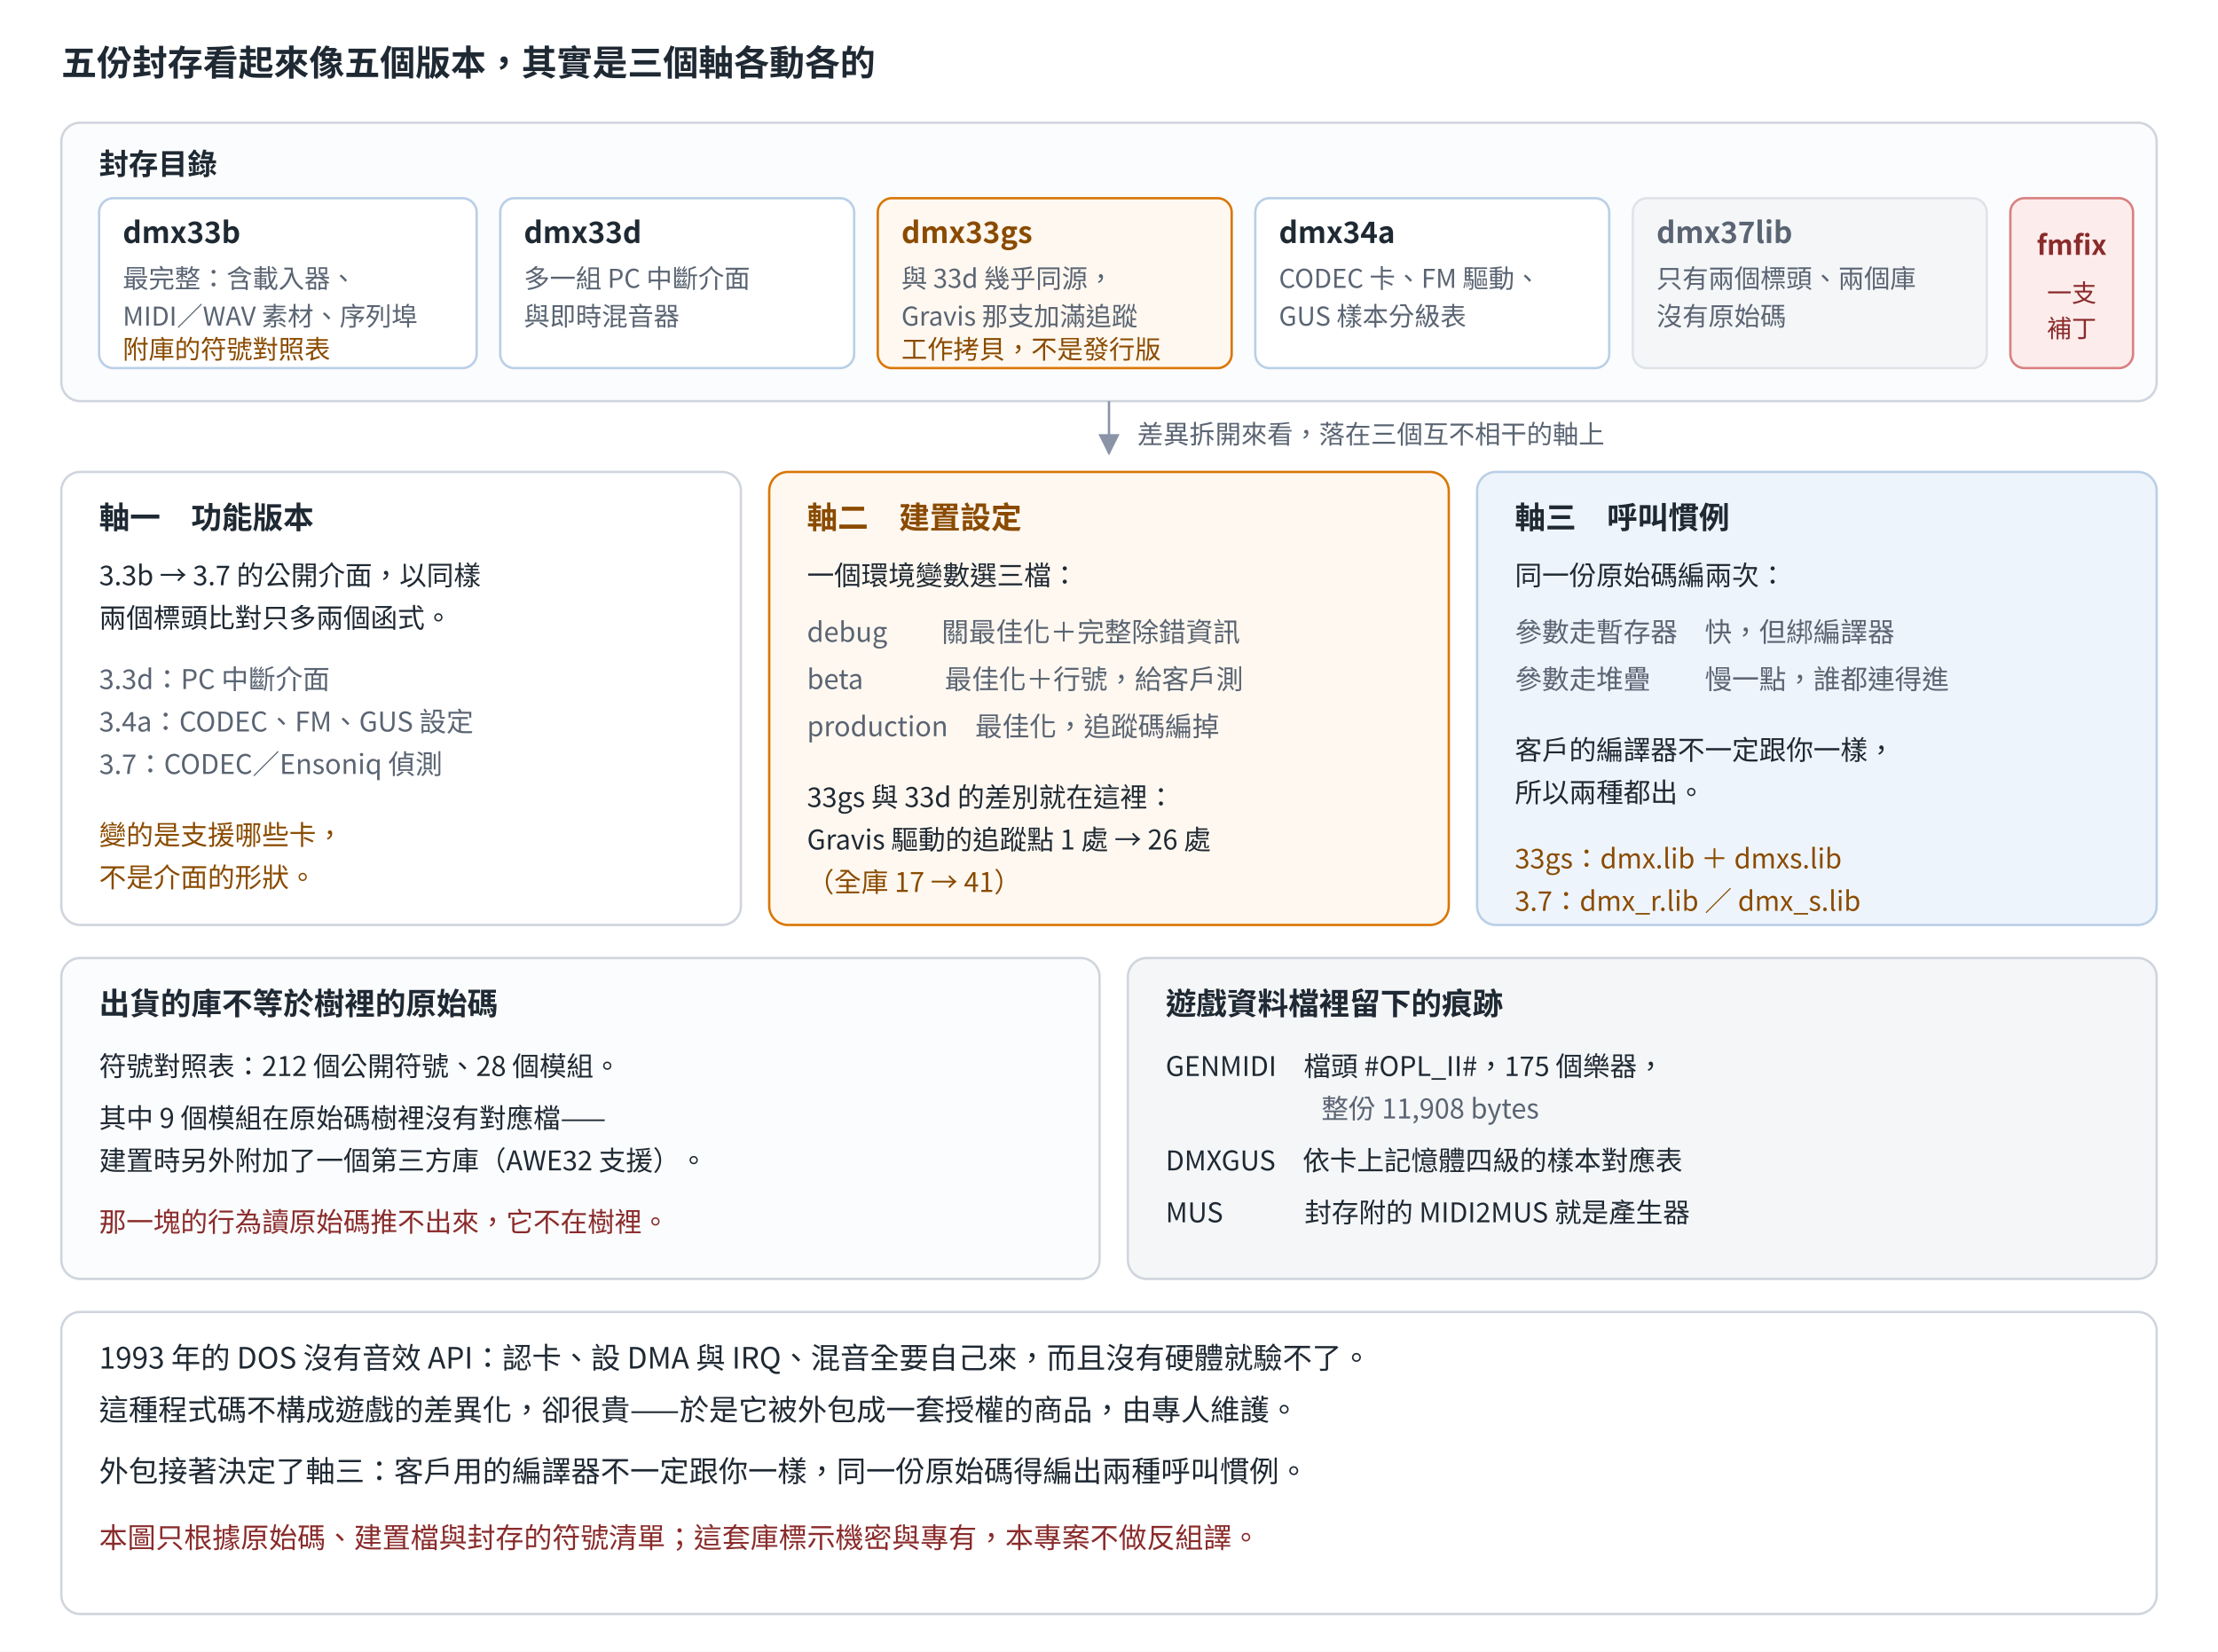
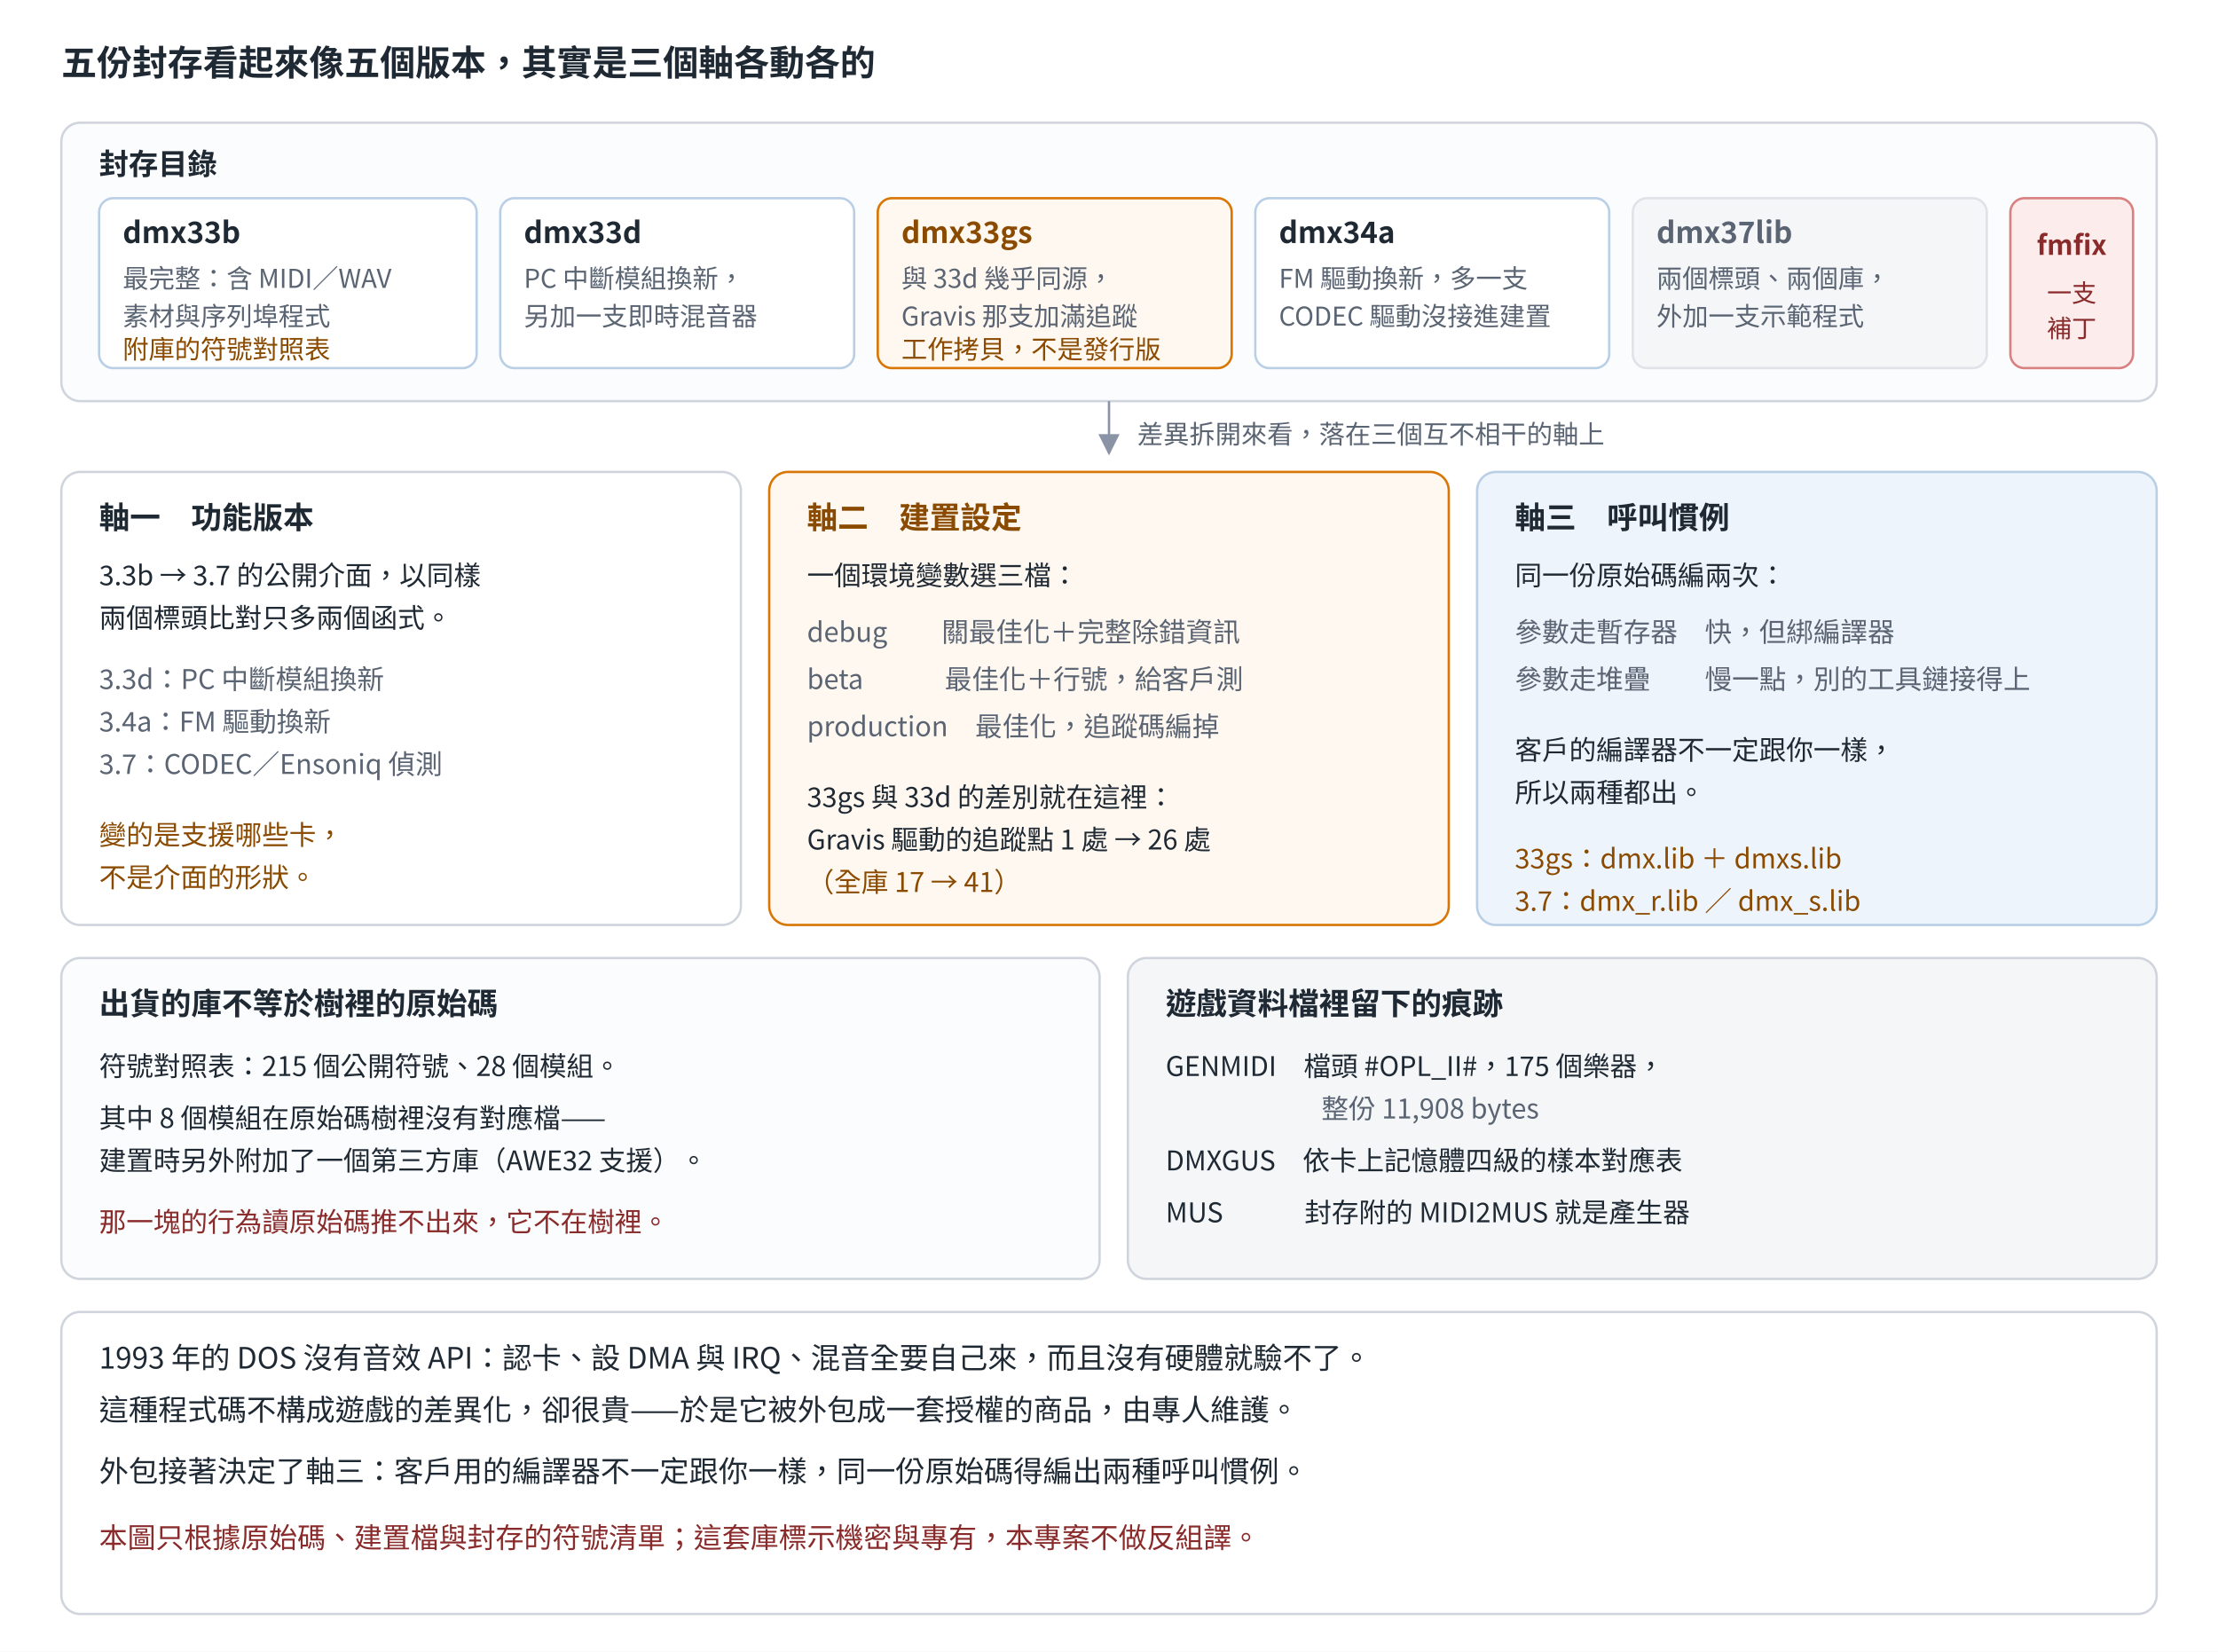
<svg xmlns="http://www.w3.org/2000/svg" width="940" height="700" viewBox="0 0 940 700" font-family="'Noto Sans CJK TC','PingFang TC','Microsoft JhengHei',sans-serif">
  <rect width="940" height="700" fill="#ffffff" />
  <defs>
    <marker id="a1" markerWidth="9" markerHeight="9" refX="8" refY="4.5" orient="auto">
      <path d="M0,0 L9,4.5 L0,9 z" fill="#8a94a6" />
    </marker>
  </defs>
  <text x="26" y="32" font-size="15" font-weight="bold" fill="#1f2933">五份封存看起來像五個版本，其實是三個軸各動各的</text>
  <rect x="26" y="52" width="888" height="118" rx="8" fill="#fbfcfd" stroke="#d0d5dd" />
  <text x="42" y="74" font-size="12.5" font-weight="bold" fill="#1f2933">封存目錄</text>
  <rect x="42" y="84" width="160" height="72" rx="6" fill="#ffffff" stroke="#b9cfe6" />
  <text x="52" y="103" font-size="12.5" font-weight="bold" fill="#1f2933">dmx33b</text>
-   <text x="52" y="122" font-size="11" fill="#5a6472">最完整：含載入器、</text>
-   <text x="52" y="138" font-size="11" fill="#5a6472">MIDI／WAV 素材、序列埠</text>
+   <text x="52" y="122" font-size="11" fill="#5a6472">最完整：含 MIDI／WAV</text>
+   <text x="52" y="138" font-size="11" fill="#5a6472">素材與序列埠程式</text>
  <text x="52" y="152" font-size="11" fill="#8a4b00">附庫的符號對照表</text>
  <rect x="212" y="84" width="150" height="72" rx="6" fill="#ffffff" stroke="#b9cfe6" />
  <text x="222" y="103" font-size="12.5" font-weight="bold" fill="#1f2933">dmx33d</text>
-   <text x="222" y="122" font-size="11" fill="#5a6472">多一組 PC 中斷介面</text>
-   <text x="222" y="138" font-size="11" fill="#5a6472">與即時混音器</text>
+   <text x="222" y="122" font-size="11" fill="#5a6472">PC 中斷模組換新，</text>
+   <text x="222" y="138" font-size="11" fill="#5a6472">另加一支即時混音器</text>
  <rect x="372" y="84" width="150" height="72" rx="6" fill="#fff8f0" stroke="#d97706" />
  <text x="382" y="103" font-size="12.5" font-weight="bold" fill="#8a4b00">dmx33gs</text>
  <text x="382" y="122" font-size="11" fill="#5a6472">與 33d 幾乎同源，</text>
  <text x="382" y="138" font-size="11" fill="#5a6472">Gravis 那支加滿追蹤</text>
  <text x="382" y="152" font-size="11" fill="#8a4b00">工作拷貝，不是發行版</text>
  <rect x="532" y="84" width="150" height="72" rx="6" fill="#ffffff" stroke="#b9cfe6" />
  <text x="542" y="103" font-size="12.5" font-weight="bold" fill="#1f2933">dmx34a</text>
-   <text x="542" y="122" font-size="11" fill="#5a6472">CODEC 卡、FM 驅動、</text>
-   <text x="542" y="138" font-size="11" fill="#5a6472">GUS 樣本分級表</text>
+   <text x="542" y="122" font-size="11" fill="#5a6472">FM 驅動換新，多一支</text>
+   <text x="542" y="138" font-size="11" fill="#5a6472">CODEC 驅動沒接進建置</text>
  <rect x="692" y="84" width="150" height="72" rx="6" fill="#f4f6f8" stroke="#dfe3e8" />
  <text x="702" y="103" font-size="12.5" font-weight="bold" fill="#5a6472">dmx37lib</text>
-   <text x="702" y="122" font-size="11" fill="#5a6472">只有兩個標頭、兩個庫</text>
-   <text x="702" y="138" font-size="11" fill="#5a6472">沒有原始碼</text>
+   <text x="702" y="122" font-size="11" fill="#5a6472">兩個標頭、兩個庫，</text>
+   <text x="702" y="138" font-size="11" fill="#5a6472">外加一支示範程式</text>
  <rect x="852" y="84" width="52" height="72" rx="6" fill="#fdecec" stroke="#d98080" />
  <text x="878" y="108" text-anchor="middle" font-size="11.5" font-weight="bold" fill="#8a2b2b">fmfix</text>
  <text x="878" y="128" text-anchor="middle" font-size="10.5" fill="#8a2b2b">一支</text>
  <text x="878" y="143" text-anchor="middle" font-size="10.5" fill="#8a2b2b">補丁</text>
  <path d="M470,170 L470,192" stroke="#8a94a6" fill="none" marker-end="url(#a1)" />
  <text x="482" y="188" font-size="11" fill="#5a6472">差異拆開來看，落在三個互不相干的軸上</text>
  <rect x="26" y="200" width="288" height="192" rx="8" fill="#ffffff" stroke="#d0d5dd" />
  <text x="42" y="224" font-size="13" font-weight="bold" fill="#1f2933">軸一　功能版本</text>
  <text x="42" y="248" font-size="11.5" fill="#1f2933">3.3b → 3.7 的公開介面，以同樣</text>
  <text x="42" y="266" font-size="11.5" fill="#1f2933">兩個標頭比對只多兩個函式。</text>
-   <text x="42" y="292" font-size="11.5" fill="#5a6472">3.3d：PC 中斷介面</text>
-   <text x="42" y="310" font-size="11.5" fill="#5a6472">3.4a：CODEC、FM、GUS 設定</text>
+   <text x="42" y="292" font-size="11.5" fill="#5a6472">3.3d：PC 中斷模組換新</text>
+   <text x="42" y="310" font-size="11.5" fill="#5a6472">3.4a：FM 驅動換新</text>
  <text x="42" y="328" font-size="11.5" fill="#5a6472">3.7：CODEC／Ensoniq 偵測</text>
  <text x="42" y="358" font-size="11.5" fill="#8a4b00">變的是支援哪些卡，</text>
  <text x="42" y="376" font-size="11.5" fill="#8a4b00">不是介面的形狀。</text>
  <rect x="326" y="200" width="288" height="192" rx="8" fill="#fff8f0" stroke="#d97706" />
  <text x="342" y="224" font-size="13" font-weight="bold" fill="#8a4b00">軸二　建置設定</text>
  <text x="342" y="248" font-size="11.5" fill="#1f2933">一個環境變數選三檔：</text>
  <text x="342" y="272" font-size="11.5" fill="#5a6472">debug　　關最佳化＋完整除錯資訊</text>
  <text x="342" y="292" font-size="11.5" fill="#5a6472">beta　　　最佳化＋行號，給客戶測</text>
  <text x="342" y="312" font-size="11.5" fill="#5a6472">production　最佳化，追蹤碼編掉</text>
  <text x="342" y="342" font-size="11.5" fill="#1f2933">33gs 與 33d 的差別就在這裡：</text>
  <text x="342" y="360" font-size="11.5" fill="#1f2933">Gravis 驅動的追蹤點 1 處 → 26 處</text>
  <text x="342" y="378" font-size="11.5" fill="#8a4b00">（全庫 17 → 41）</text>
  <rect x="626" y="200" width="288" height="192" rx="8" fill="#eef4fb" stroke="#b9cfe6" />
  <text x="642" y="224" font-size="13" font-weight="bold" fill="#1f2933">軸三　呼叫慣例</text>
  <text x="642" y="248" font-size="11.5" fill="#1f2933">同一份原始碼編兩次：</text>
  <text x="642" y="272" font-size="11.5" fill="#5a6472">參數走暫存器　快，但綁編譯器</text>
-   <text x="642" y="292" font-size="11.5" fill="#5a6472">參數走堆疊　　慢一點，誰都連得進</text>
+   <text x="642" y="292" font-size="11.5" fill="#5a6472">參數走堆疊　　慢一點，別的工具鏈接得上</text>
  <text x="642" y="322" font-size="11.5" fill="#1f2933">客戶的編譯器不一定跟你一樣，</text>
  <text x="642" y="340" font-size="11.5" fill="#1f2933">所以兩種都出。</text>
  <text x="642" y="368" font-size="11.5" fill="#8a4b00">33gs：dmx.lib ＋ dmxs.lib</text>
  <text x="642" y="386" font-size="11.5" fill="#8a4b00">3.7：dmx_r.lib ／ dmx_s.lib</text>
  <rect x="26" y="406" width="440" height="136" rx="8" fill="#fbfcfd" stroke="#d0d5dd" />
  <text x="42" y="430" font-size="13" font-weight="bold" fill="#1f2933">出貨的庫不等於樹裡的原始碼</text>
-   <text x="42" y="456" font-size="11.5" fill="#1f2933">符號對照表：212 個公開符號、28 個模組。</text>
-   <text x="42" y="478" font-size="11.5" fill="#1f2933">其中 9 個模組在原始碼樹裡沒有對應檔——</text>
+   <text x="42" y="456" font-size="11.5" fill="#1f2933">符號對照表：215 個公開符號、28 個模組。</text>
+   <text x="42" y="478" font-size="11.5" fill="#1f2933">其中 8 個模組在原始碼樹裡沒有對應檔——</text>
  <text x="42" y="496" font-size="11.5" fill="#1f2933">建置時另外附加了一個第三方庫（AWE32 支援）。</text>
  <text x="42" y="522" font-size="11.5" fill="#8a2b2b">那一塊的行為讀原始碼推不出來，它不在樹裡。</text>
  <rect x="478" y="406" width="436" height="136" rx="8" fill="#f4f6f8" stroke="#d0d5dd" />
  <text x="494" y="430" font-size="13" font-weight="bold" fill="#1f2933">遊戲資料檔裡留下的痕跡</text>
  <text x="494" y="456" font-size="11.5" fill="#1f2933">GENMIDI　檔頭 #OPL_II#，175 個樂器，</text>
  <text x="560" y="474" font-size="11.5" fill="#5a6472">整份 11,908 bytes</text>
  <text x="494" y="496" font-size="11.5" fill="#1f2933">DMXGUS　依卡上記憶體四級的樣本對應表</text>
  <text x="494" y="518" font-size="11.5" fill="#1f2933">MUS　　　封存附的 MIDI2MUS 就是產生器</text>
  <rect x="26" y="556" width="888" height="128" rx="8" fill="#ffffff" stroke="#d0d5dd" />
  <text x="42" y="580" font-size="12.5" fill="#1f2933">1993 年的 DOS 沒有音效 API：認卡、設 DMA 與 IRQ、混音全要自己來，而且沒有硬體就驗不了。</text>
  <text x="42" y="602" font-size="12.5" fill="#1f2933">這種程式碼不構成遊戲的差異化，卻很貴——於是它被外包成一套授權的商品，由專人維護。</text>
  <text x="42" y="628" font-size="12.5" fill="#1f2933">外包接著決定了軸三：客戶用的編譯器不一定跟你一樣，同一份原始碼得編出兩種呼叫慣例。</text>
  <text x="42" y="656" font-size="12" fill="#8a2b2b">本圖只根據原始碼、建置檔與封存的符號清單；這套庫標示機密與專有，本專案不做反組譯。</text>
</svg>
